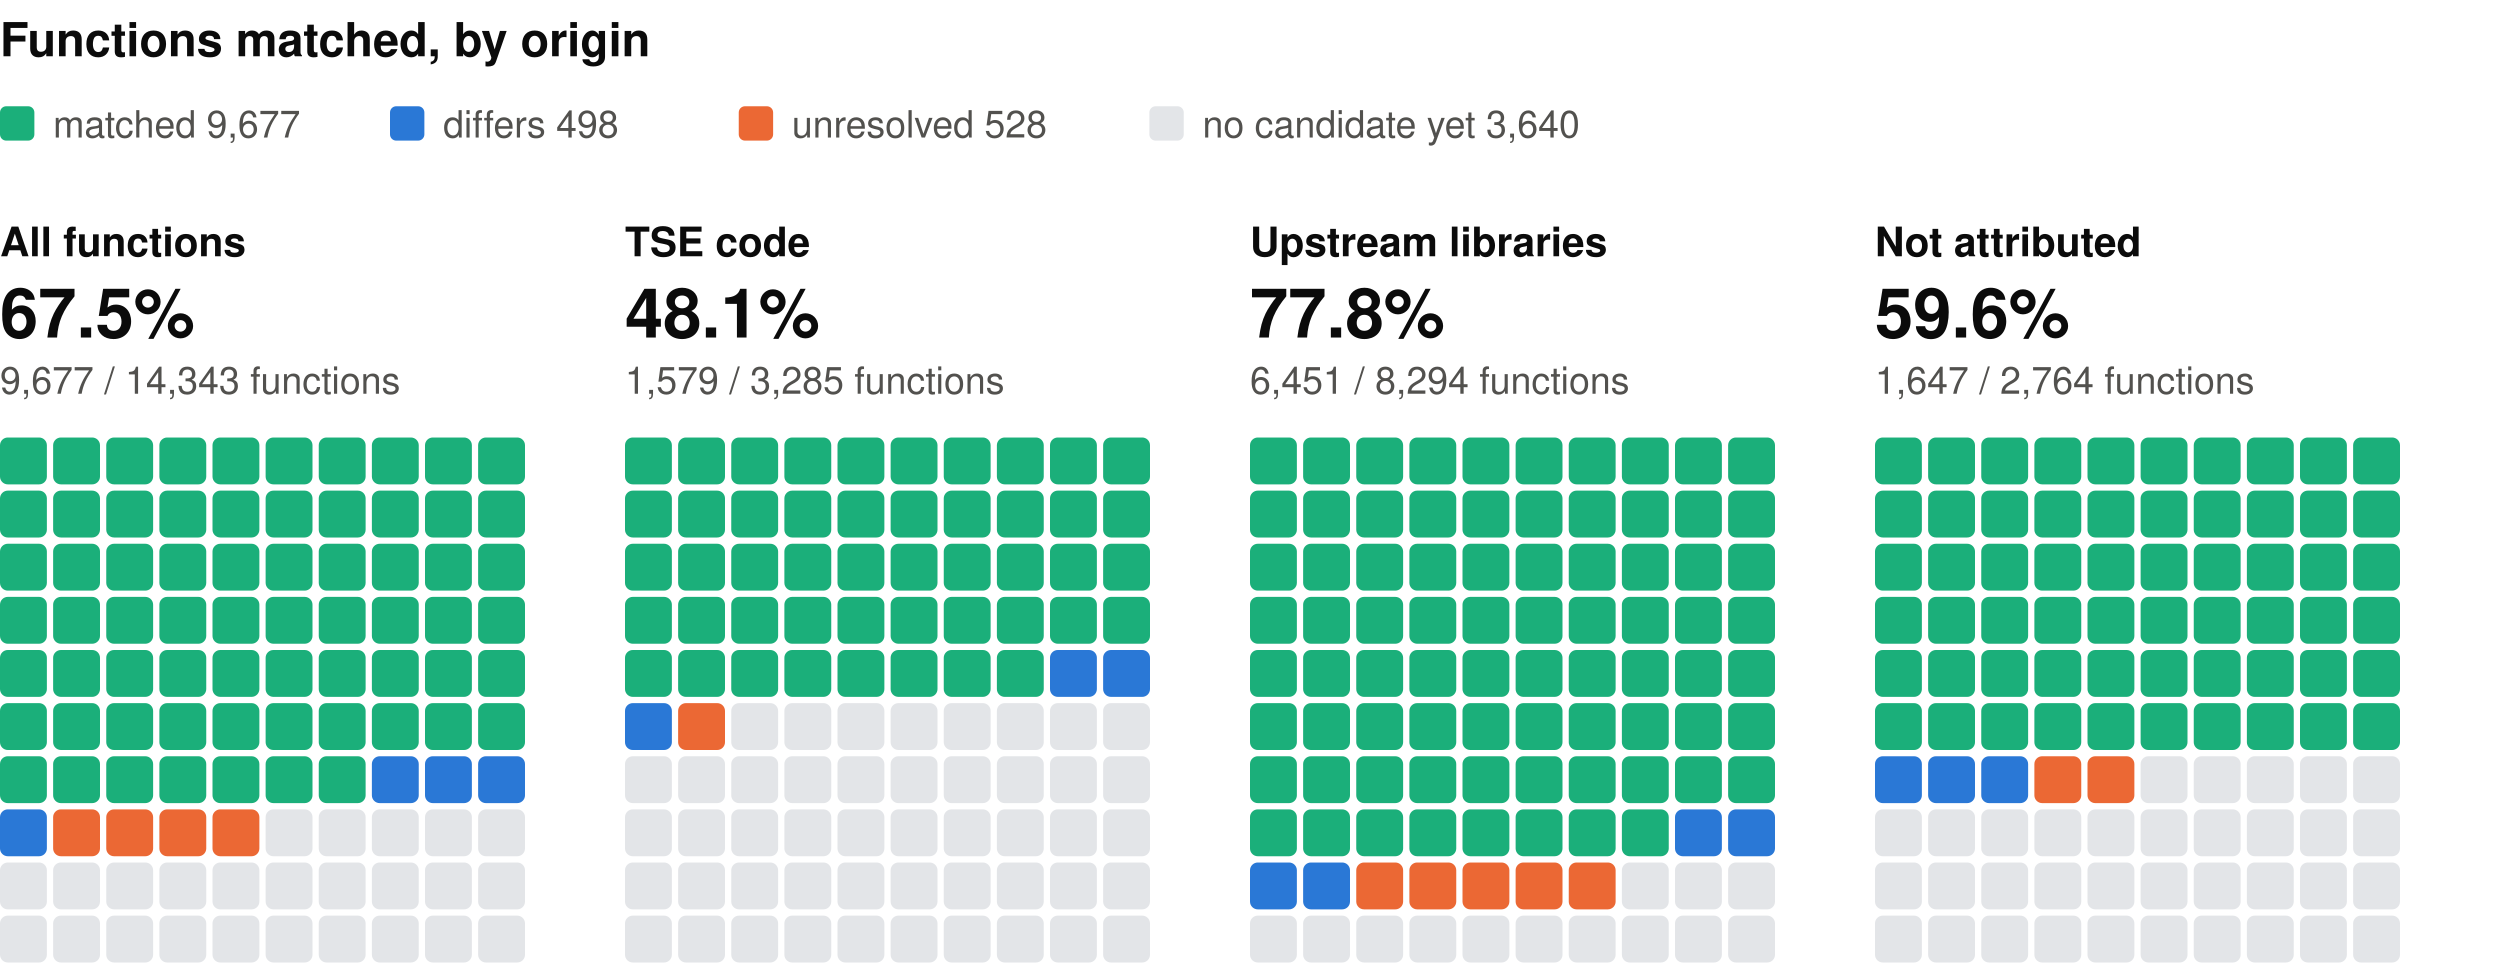
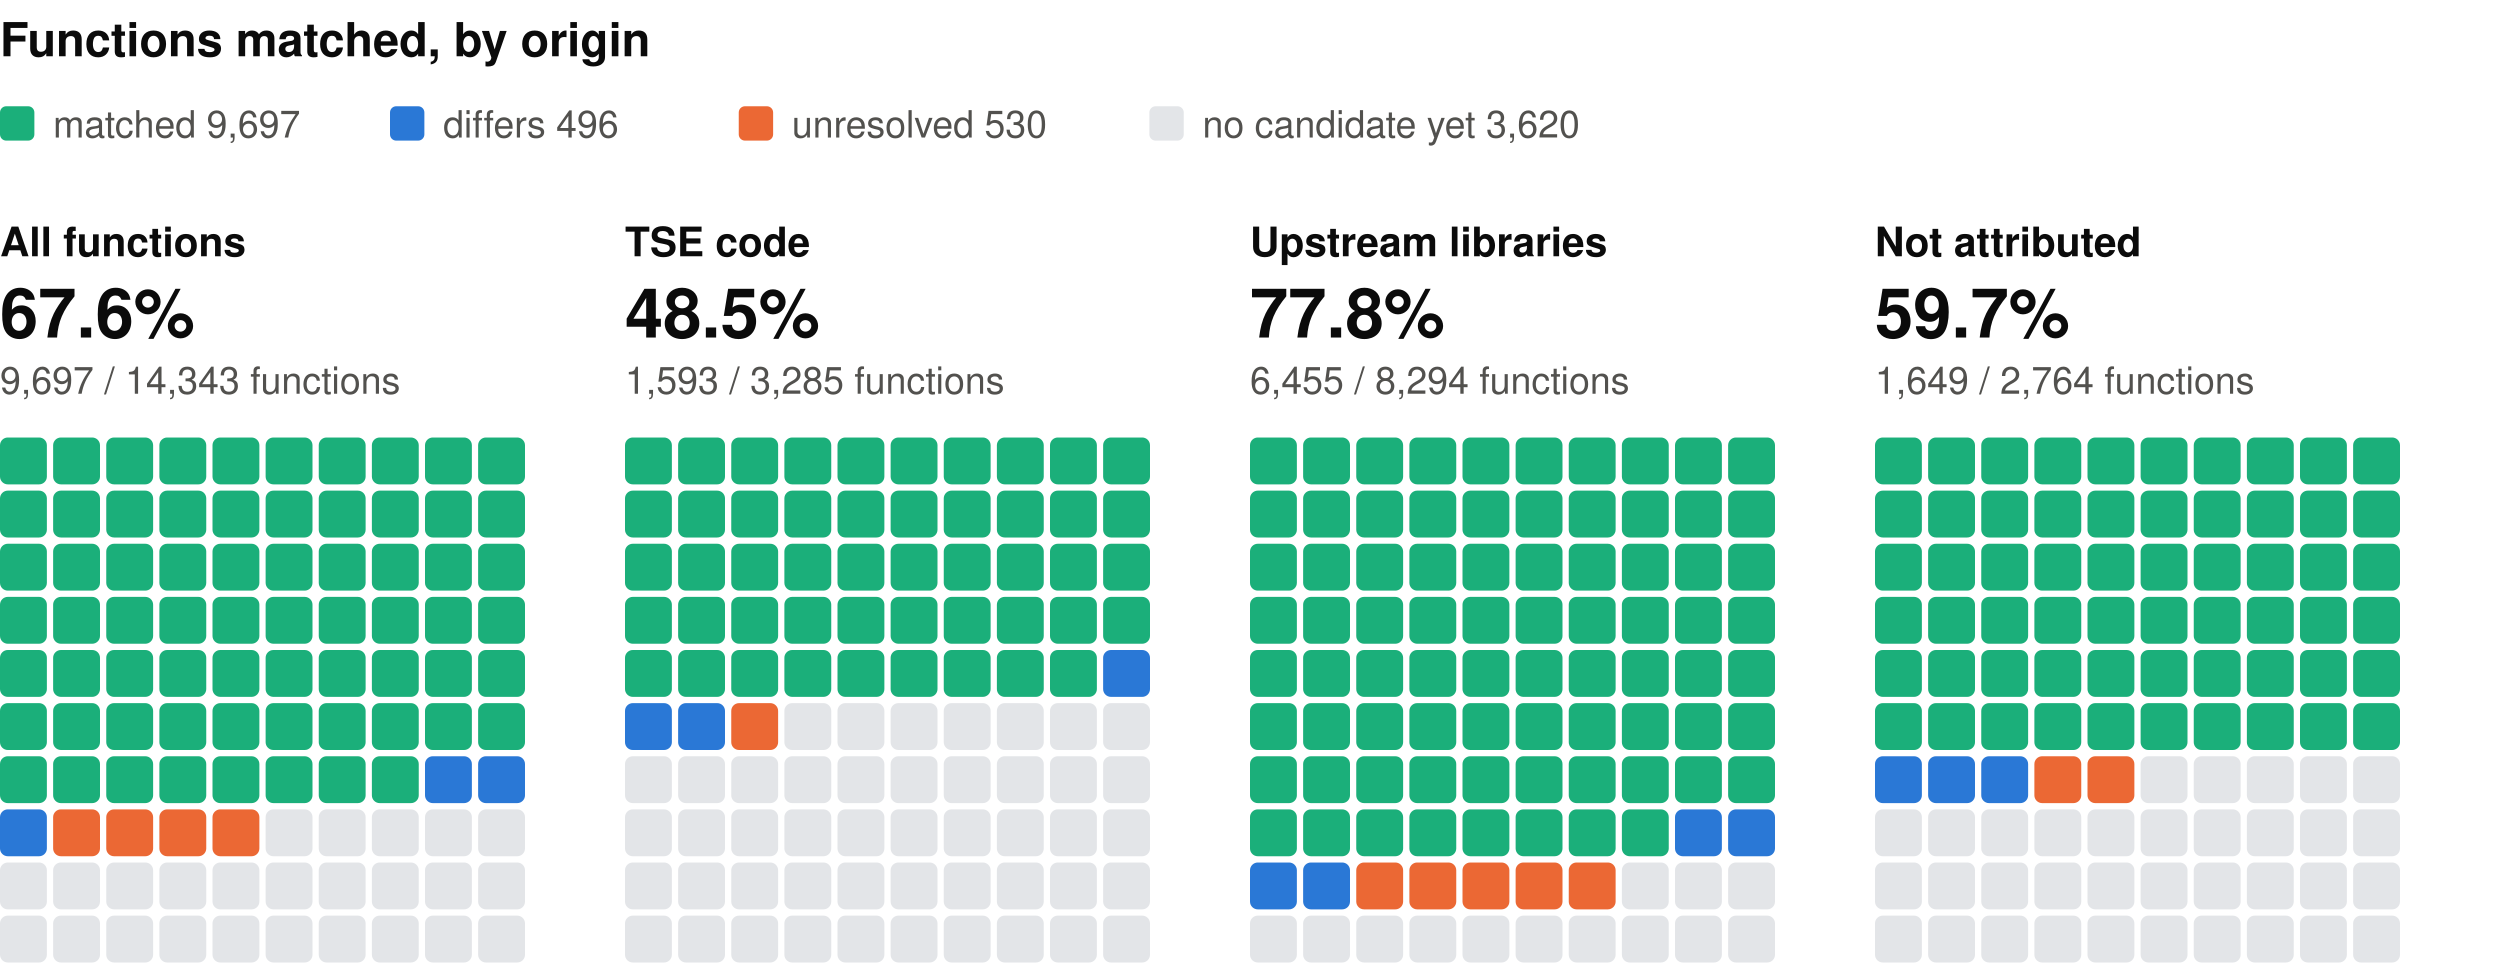
<svg xmlns="http://www.w3.org/2000/svg" width="800" height="310" viewBox="0 0 800 310" role="img" aria-label="Functions matched, by origin: one square per percent, coloured by verdict" font-family="system-ui, -apple-system, 'Segoe UI', Helvetica, Arial, sans-serif">
  <text x="0" y="18" font-size="15" fill="#0b0b0b" font-weight="600">Functions matched, by origin</text>
  <rect x="0" y="34" width="11" height="11" rx="2" fill="#1baf7a" />
-   <text x="17" y="44" font-size="12" fill="#52514e">matched 9,677</text>
+   <text x="17" y="44" font-size="12" fill="#52514e">matched 9,697</text>
  <rect x="124.8" y="34" width="11" height="11" rx="2" fill="#2a78d6" />
-   <text x="141.8" y="44" font-size="12" fill="#52514e">differs 498</text>
+   <text x="141.8" y="44" font-size="12" fill="#52514e">differs 496</text>
  <rect x="236.4" y="34" width="11" height="11" rx="2" fill="#eb6834" />
-   <text x="253.4" y="44" font-size="12" fill="#52514e">unresolved 528</text>
+   <text x="253.4" y="44" font-size="12" fill="#52514e">unresolved 530</text>
  <rect x="367.8" y="34" width="11" height="11" rx="2" fill="#e3e5e8" />
-   <text x="384.8" y="44" font-size="12" fill="#52514e">no candidate yet 3,640</text>
+   <text x="384.8" y="44" font-size="12" fill="#52514e">no candidate yet 3,620</text>
  <text x="0" y="82" font-size="13" fill="#0b0b0b" font-weight="600">All functions</text>
-   <text x="0" y="108" font-size="22" fill="#0b0b0b" font-weight="600">67.5%</text>
-   <text x="0" y="126" font-size="12" fill="#52514e">9,677 / 14,343 functions</text>
+   <text x="0" y="108" font-size="22" fill="#0b0b0b" font-weight="600">67.6%</text>
+   <text x="0" y="126" font-size="12" fill="#52514e">9,697 / 14,343 functions</text>
  <rect x="0" y="140" width="15" height="15" rx="2.5" fill="#1baf7a" />
  <rect x="17" y="140" width="15" height="15" rx="2.5" fill="#1baf7a" />
  <rect x="34" y="140" width="15" height="15" rx="2.5" fill="#1baf7a" />
  <rect x="51" y="140" width="15" height="15" rx="2.5" fill="#1baf7a" />
  <rect x="68" y="140" width="15" height="15" rx="2.5" fill="#1baf7a" />
  <rect x="85" y="140" width="15" height="15" rx="2.5" fill="#1baf7a" />
  <rect x="102" y="140" width="15" height="15" rx="2.5" fill="#1baf7a" />
  <rect x="119" y="140" width="15" height="15" rx="2.5" fill="#1baf7a" />
  <rect x="136" y="140" width="15" height="15" rx="2.5" fill="#1baf7a" />
  <rect x="153" y="140" width="15" height="15" rx="2.5" fill="#1baf7a" />
  <rect x="0" y="157" width="15" height="15" rx="2.5" fill="#1baf7a" />
  <rect x="17" y="157" width="15" height="15" rx="2.5" fill="#1baf7a" />
  <rect x="34" y="157" width="15" height="15" rx="2.5" fill="#1baf7a" />
  <rect x="51" y="157" width="15" height="15" rx="2.5" fill="#1baf7a" />
  <rect x="68" y="157" width="15" height="15" rx="2.5" fill="#1baf7a" />
  <rect x="85" y="157" width="15" height="15" rx="2.5" fill="#1baf7a" />
  <rect x="102" y="157" width="15" height="15" rx="2.5" fill="#1baf7a" />
  <rect x="119" y="157" width="15" height="15" rx="2.5" fill="#1baf7a" />
  <rect x="136" y="157" width="15" height="15" rx="2.5" fill="#1baf7a" />
  <rect x="153" y="157" width="15" height="15" rx="2.5" fill="#1baf7a" />
  <rect x="0" y="174" width="15" height="15" rx="2.5" fill="#1baf7a" />
  <rect x="17" y="174" width="15" height="15" rx="2.5" fill="#1baf7a" />
  <rect x="34" y="174" width="15" height="15" rx="2.5" fill="#1baf7a" />
  <rect x="51" y="174" width="15" height="15" rx="2.5" fill="#1baf7a" />
  <rect x="68" y="174" width="15" height="15" rx="2.5" fill="#1baf7a" />
  <rect x="85" y="174" width="15" height="15" rx="2.5" fill="#1baf7a" />
  <rect x="102" y="174" width="15" height="15" rx="2.5" fill="#1baf7a" />
  <rect x="119" y="174" width="15" height="15" rx="2.5" fill="#1baf7a" />
  <rect x="136" y="174" width="15" height="15" rx="2.5" fill="#1baf7a" />
  <rect x="153" y="174" width="15" height="15" rx="2.5" fill="#1baf7a" />
  <rect x="0" y="191" width="15" height="15" rx="2.5" fill="#1baf7a" />
  <rect x="17" y="191" width="15" height="15" rx="2.5" fill="#1baf7a" />
  <rect x="34" y="191" width="15" height="15" rx="2.5" fill="#1baf7a" />
  <rect x="51" y="191" width="15" height="15" rx="2.5" fill="#1baf7a" />
  <rect x="68" y="191" width="15" height="15" rx="2.5" fill="#1baf7a" />
  <rect x="85" y="191" width="15" height="15" rx="2.5" fill="#1baf7a" />
  <rect x="102" y="191" width="15" height="15" rx="2.5" fill="#1baf7a" />
  <rect x="119" y="191" width="15" height="15" rx="2.5" fill="#1baf7a" />
  <rect x="136" y="191" width="15" height="15" rx="2.5" fill="#1baf7a" />
  <rect x="153" y="191" width="15" height="15" rx="2.5" fill="#1baf7a" />
  <rect x="0" y="208" width="15" height="15" rx="2.5" fill="#1baf7a" />
  <rect x="17" y="208" width="15" height="15" rx="2.5" fill="#1baf7a" />
  <rect x="34" y="208" width="15" height="15" rx="2.5" fill="#1baf7a" />
  <rect x="51" y="208" width="15" height="15" rx="2.5" fill="#1baf7a" />
  <rect x="68" y="208" width="15" height="15" rx="2.5" fill="#1baf7a" />
  <rect x="85" y="208" width="15" height="15" rx="2.5" fill="#1baf7a" />
  <rect x="102" y="208" width="15" height="15" rx="2.5" fill="#1baf7a" />
  <rect x="119" y="208" width="15" height="15" rx="2.5" fill="#1baf7a" />
  <rect x="136" y="208" width="15" height="15" rx="2.5" fill="#1baf7a" />
  <rect x="153" y="208" width="15" height="15" rx="2.5" fill="#1baf7a" />
  <rect x="0" y="225" width="15" height="15" rx="2.5" fill="#1baf7a" />
  <rect x="17" y="225" width="15" height="15" rx="2.5" fill="#1baf7a" />
  <rect x="34" y="225" width="15" height="15" rx="2.5" fill="#1baf7a" />
  <rect x="51" y="225" width="15" height="15" rx="2.5" fill="#1baf7a" />
  <rect x="68" y="225" width="15" height="15" rx="2.5" fill="#1baf7a" />
  <rect x="85" y="225" width="15" height="15" rx="2.5" fill="#1baf7a" />
  <rect x="102" y="225" width="15" height="15" rx="2.5" fill="#1baf7a" />
  <rect x="119" y="225" width="15" height="15" rx="2.5" fill="#1baf7a" />
  <rect x="136" y="225" width="15" height="15" rx="2.5" fill="#1baf7a" />
  <rect x="153" y="225" width="15" height="15" rx="2.5" fill="#1baf7a" />
  <rect x="0" y="242" width="15" height="15" rx="2.5" fill="#1baf7a" />
  <rect x="17" y="242" width="15" height="15" rx="2.5" fill="#1baf7a" />
  <rect x="34" y="242" width="15" height="15" rx="2.5" fill="#1baf7a" />
  <rect x="51" y="242" width="15" height="15" rx="2.5" fill="#1baf7a" />
  <rect x="68" y="242" width="15" height="15" rx="2.5" fill="#1baf7a" />
  <rect x="85" y="242" width="15" height="15" rx="2.5" fill="#1baf7a" />
  <rect x="102" y="242" width="15" height="15" rx="2.5" fill="#1baf7a" />
-   <rect x="119" y="242" width="15" height="15" rx="2.5" fill="#2a78d6" />
+   <rect x="119" y="242" width="15" height="15" rx="2.5" fill="#1baf7a" />
  <rect x="136" y="242" width="15" height="15" rx="2.5" fill="#2a78d6" />
  <rect x="153" y="242" width="15" height="15" rx="2.5" fill="#2a78d6" />
  <rect x="0" y="259" width="15" height="15" rx="2.5" fill="#2a78d6" />
  <rect x="17" y="259" width="15" height="15" rx="2.5" fill="#eb6834" />
  <rect x="34" y="259" width="15" height="15" rx="2.5" fill="#eb6834" />
  <rect x="51" y="259" width="15" height="15" rx="2.5" fill="#eb6834" />
  <rect x="68" y="259" width="15" height="15" rx="2.5" fill="#eb6834" />
  <rect x="85" y="259" width="15" height="15" rx="2.5" fill="#e3e5e8" />
  <rect x="102" y="259" width="15" height="15" rx="2.5" fill="#e3e5e8" />
  <rect x="119" y="259" width="15" height="15" rx="2.5" fill="#e3e5e8" />
  <rect x="136" y="259" width="15" height="15" rx="2.5" fill="#e3e5e8" />
  <rect x="153" y="259" width="15" height="15" rx="2.5" fill="#e3e5e8" />
  <rect x="0" y="276" width="15" height="15" rx="2.5" fill="#e3e5e8" />
  <rect x="17" y="276" width="15" height="15" rx="2.5" fill="#e3e5e8" />
  <rect x="34" y="276" width="15" height="15" rx="2.5" fill="#e3e5e8" />
  <rect x="51" y="276" width="15" height="15" rx="2.5" fill="#e3e5e8" />
  <rect x="68" y="276" width="15" height="15" rx="2.5" fill="#e3e5e8" />
  <rect x="85" y="276" width="15" height="15" rx="2.5" fill="#e3e5e8" />
  <rect x="102" y="276" width="15" height="15" rx="2.5" fill="#e3e5e8" />
  <rect x="119" y="276" width="15" height="15" rx="2.5" fill="#e3e5e8" />
  <rect x="136" y="276" width="15" height="15" rx="2.5" fill="#e3e5e8" />
  <rect x="153" y="276" width="15" height="15" rx="2.5" fill="#e3e5e8" />
  <rect x="0" y="293" width="15" height="15" rx="2.5" fill="#e3e5e8" />
  <rect x="17" y="293" width="15" height="15" rx="2.5" fill="#e3e5e8" />
  <rect x="34" y="293" width="15" height="15" rx="2.5" fill="#e3e5e8" />
  <rect x="51" y="293" width="15" height="15" rx="2.5" fill="#e3e5e8" />
  <rect x="68" y="293" width="15" height="15" rx="2.5" fill="#e3e5e8" />
  <rect x="85" y="293" width="15" height="15" rx="2.5" fill="#e3e5e8" />
  <rect x="102" y="293" width="15" height="15" rx="2.5" fill="#e3e5e8" />
  <rect x="119" y="293" width="15" height="15" rx="2.5" fill="#e3e5e8" />
  <rect x="136" y="293" width="15" height="15" rx="2.5" fill="#e3e5e8" />
  <rect x="153" y="293" width="15" height="15" rx="2.5" fill="#e3e5e8" />
  <text x="200" y="82" font-size="13" fill="#0b0b0b" font-weight="600">TSE code</text>
-   <text x="200" y="108" font-size="22" fill="#0b0b0b" font-weight="600">48.1%</text>
-   <text x="200" y="126" font-size="12" fill="#52514e">1,579 / 3,285 functions</text>
+   <text x="200" y="108" font-size="22" fill="#0b0b0b" font-weight="600">48.5%</text>
+   <text x="200" y="126" font-size="12" fill="#52514e">1,593 / 3,285 functions</text>
  <rect x="200" y="140" width="15" height="15" rx="2.5" fill="#1baf7a" />
  <rect x="217" y="140" width="15" height="15" rx="2.5" fill="#1baf7a" />
  <rect x="234" y="140" width="15" height="15" rx="2.5" fill="#1baf7a" />
  <rect x="251" y="140" width="15" height="15" rx="2.5" fill="#1baf7a" />
  <rect x="268" y="140" width="15" height="15" rx="2.5" fill="#1baf7a" />
  <rect x="285" y="140" width="15" height="15" rx="2.5" fill="#1baf7a" />
  <rect x="302" y="140" width="15" height="15" rx="2.5" fill="#1baf7a" />
  <rect x="319" y="140" width="15" height="15" rx="2.5" fill="#1baf7a" />
  <rect x="336" y="140" width="15" height="15" rx="2.5" fill="#1baf7a" />
  <rect x="353" y="140" width="15" height="15" rx="2.5" fill="#1baf7a" />
  <rect x="200" y="157" width="15" height="15" rx="2.5" fill="#1baf7a" />
  <rect x="217" y="157" width="15" height="15" rx="2.5" fill="#1baf7a" />
  <rect x="234" y="157" width="15" height="15" rx="2.5" fill="#1baf7a" />
  <rect x="251" y="157" width="15" height="15" rx="2.5" fill="#1baf7a" />
  <rect x="268" y="157" width="15" height="15" rx="2.5" fill="#1baf7a" />
  <rect x="285" y="157" width="15" height="15" rx="2.5" fill="#1baf7a" />
  <rect x="302" y="157" width="15" height="15" rx="2.5" fill="#1baf7a" />
  <rect x="319" y="157" width="15" height="15" rx="2.5" fill="#1baf7a" />
  <rect x="336" y="157" width="15" height="15" rx="2.5" fill="#1baf7a" />
  <rect x="353" y="157" width="15" height="15" rx="2.5" fill="#1baf7a" />
  <rect x="200" y="174" width="15" height="15" rx="2.5" fill="#1baf7a" />
  <rect x="217" y="174" width="15" height="15" rx="2.5" fill="#1baf7a" />
  <rect x="234" y="174" width="15" height="15" rx="2.5" fill="#1baf7a" />
  <rect x="251" y="174" width="15" height="15" rx="2.5" fill="#1baf7a" />
  <rect x="268" y="174" width="15" height="15" rx="2.5" fill="#1baf7a" />
  <rect x="285" y="174" width="15" height="15" rx="2.5" fill="#1baf7a" />
  <rect x="302" y="174" width="15" height="15" rx="2.5" fill="#1baf7a" />
  <rect x="319" y="174" width="15" height="15" rx="2.5" fill="#1baf7a" />
  <rect x="336" y="174" width="15" height="15" rx="2.5" fill="#1baf7a" />
  <rect x="353" y="174" width="15" height="15" rx="2.5" fill="#1baf7a" />
  <rect x="200" y="191" width="15" height="15" rx="2.5" fill="#1baf7a" />
  <rect x="217" y="191" width="15" height="15" rx="2.5" fill="#1baf7a" />
  <rect x="234" y="191" width="15" height="15" rx="2.5" fill="#1baf7a" />
  <rect x="251" y="191" width="15" height="15" rx="2.5" fill="#1baf7a" />
  <rect x="268" y="191" width="15" height="15" rx="2.5" fill="#1baf7a" />
  <rect x="285" y="191" width="15" height="15" rx="2.5" fill="#1baf7a" />
  <rect x="302" y="191" width="15" height="15" rx="2.5" fill="#1baf7a" />
  <rect x="319" y="191" width="15" height="15" rx="2.5" fill="#1baf7a" />
  <rect x="336" y="191" width="15" height="15" rx="2.5" fill="#1baf7a" />
  <rect x="353" y="191" width="15" height="15" rx="2.5" fill="#1baf7a" />
  <rect x="200" y="208" width="15" height="15" rx="2.5" fill="#1baf7a" />
  <rect x="217" y="208" width="15" height="15" rx="2.5" fill="#1baf7a" />
  <rect x="234" y="208" width="15" height="15" rx="2.5" fill="#1baf7a" />
  <rect x="251" y="208" width="15" height="15" rx="2.5" fill="#1baf7a" />
  <rect x="268" y="208" width="15" height="15" rx="2.5" fill="#1baf7a" />
  <rect x="285" y="208" width="15" height="15" rx="2.5" fill="#1baf7a" />
  <rect x="302" y="208" width="15" height="15" rx="2.5" fill="#1baf7a" />
  <rect x="319" y="208" width="15" height="15" rx="2.5" fill="#1baf7a" />
-   <rect x="336" y="208" width="15" height="15" rx="2.5" fill="#2a78d6" />
+   <rect x="336" y="208" width="15" height="15" rx="2.5" fill="#1baf7a" />
  <rect x="353" y="208" width="15" height="15" rx="2.5" fill="#2a78d6" />
  <rect x="200" y="225" width="15" height="15" rx="2.5" fill="#2a78d6" />
-   <rect x="217" y="225" width="15" height="15" rx="2.5" fill="#eb6834" />
-   <rect x="234" y="225" width="15" height="15" rx="2.5" fill="#e3e5e8" />
+   <rect x="217" y="225" width="15" height="15" rx="2.5" fill="#2a78d6" />
+   <rect x="234" y="225" width="15" height="15" rx="2.5" fill="#eb6834" />
  <rect x="251" y="225" width="15" height="15" rx="2.5" fill="#e3e5e8" />
  <rect x="268" y="225" width="15" height="15" rx="2.5" fill="#e3e5e8" />
  <rect x="285" y="225" width="15" height="15" rx="2.5" fill="#e3e5e8" />
  <rect x="302" y="225" width="15" height="15" rx="2.5" fill="#e3e5e8" />
  <rect x="319" y="225" width="15" height="15" rx="2.5" fill="#e3e5e8" />
  <rect x="336" y="225" width="15" height="15" rx="2.5" fill="#e3e5e8" />
  <rect x="353" y="225" width="15" height="15" rx="2.5" fill="#e3e5e8" />
  <rect x="200" y="242" width="15" height="15" rx="2.5" fill="#e3e5e8" />
  <rect x="217" y="242" width="15" height="15" rx="2.5" fill="#e3e5e8" />
  <rect x="234" y="242" width="15" height="15" rx="2.5" fill="#e3e5e8" />
  <rect x="251" y="242" width="15" height="15" rx="2.5" fill="#e3e5e8" />
  <rect x="268" y="242" width="15" height="15" rx="2.5" fill="#e3e5e8" />
  <rect x="285" y="242" width="15" height="15" rx="2.5" fill="#e3e5e8" />
  <rect x="302" y="242" width="15" height="15" rx="2.5" fill="#e3e5e8" />
  <rect x="319" y="242" width="15" height="15" rx="2.5" fill="#e3e5e8" />
  <rect x="336" y="242" width="15" height="15" rx="2.5" fill="#e3e5e8" />
  <rect x="353" y="242" width="15" height="15" rx="2.5" fill="#e3e5e8" />
  <rect x="200" y="259" width="15" height="15" rx="2.5" fill="#e3e5e8" />
  <rect x="217" y="259" width="15" height="15" rx="2.5" fill="#e3e5e8" />
  <rect x="234" y="259" width="15" height="15" rx="2.5" fill="#e3e5e8" />
  <rect x="251" y="259" width="15" height="15" rx="2.5" fill="#e3e5e8" />
  <rect x="268" y="259" width="15" height="15" rx="2.5" fill="#e3e5e8" />
  <rect x="285" y="259" width="15" height="15" rx="2.5" fill="#e3e5e8" />
  <rect x="302" y="259" width="15" height="15" rx="2.5" fill="#e3e5e8" />
  <rect x="319" y="259" width="15" height="15" rx="2.5" fill="#e3e5e8" />
  <rect x="336" y="259" width="15" height="15" rx="2.5" fill="#e3e5e8" />
  <rect x="353" y="259" width="15" height="15" rx="2.5" fill="#e3e5e8" />
  <rect x="200" y="276" width="15" height="15" rx="2.5" fill="#e3e5e8" />
  <rect x="217" y="276" width="15" height="15" rx="2.5" fill="#e3e5e8" />
  <rect x="234" y="276" width="15" height="15" rx="2.5" fill="#e3e5e8" />
  <rect x="251" y="276" width="15" height="15" rx="2.5" fill="#e3e5e8" />
  <rect x="268" y="276" width="15" height="15" rx="2.5" fill="#e3e5e8" />
  <rect x="285" y="276" width="15" height="15" rx="2.5" fill="#e3e5e8" />
  <rect x="302" y="276" width="15" height="15" rx="2.5" fill="#e3e5e8" />
  <rect x="319" y="276" width="15" height="15" rx="2.5" fill="#e3e5e8" />
  <rect x="336" y="276" width="15" height="15" rx="2.5" fill="#e3e5e8" />
  <rect x="353" y="276" width="15" height="15" rx="2.5" fill="#e3e5e8" />
  <rect x="200" y="293" width="15" height="15" rx="2.5" fill="#e3e5e8" />
  <rect x="217" y="293" width="15" height="15" rx="2.5" fill="#e3e5e8" />
  <rect x="234" y="293" width="15" height="15" rx="2.5" fill="#e3e5e8" />
  <rect x="251" y="293" width="15" height="15" rx="2.5" fill="#e3e5e8" />
  <rect x="268" y="293" width="15" height="15" rx="2.5" fill="#e3e5e8" />
  <rect x="285" y="293" width="15" height="15" rx="2.5" fill="#e3e5e8" />
  <rect x="302" y="293" width="15" height="15" rx="2.5" fill="#e3e5e8" />
  <rect x="319" y="293" width="15" height="15" rx="2.5" fill="#e3e5e8" />
  <rect x="336" y="293" width="15" height="15" rx="2.5" fill="#e3e5e8" />
  <rect x="353" y="293" width="15" height="15" rx="2.5" fill="#e3e5e8" />
  <text x="400" y="82" font-size="13" fill="#0b0b0b" font-weight="600">Upstream libraries</text>
  <text x="400" y="108" font-size="22" fill="#0b0b0b" font-weight="600">77.8%</text>
-   <text x="400" y="126" font-size="12" fill="#52514e">6,451 / 8,294 functions</text>
+   <text x="400" y="126" font-size="12" fill="#52514e">6,455 / 8,294 functions</text>
  <rect x="400" y="140" width="15" height="15" rx="2.5" fill="#1baf7a" />
  <rect x="417" y="140" width="15" height="15" rx="2.5" fill="#1baf7a" />
  <rect x="434" y="140" width="15" height="15" rx="2.5" fill="#1baf7a" />
  <rect x="451" y="140" width="15" height="15" rx="2.5" fill="#1baf7a" />
  <rect x="468" y="140" width="15" height="15" rx="2.5" fill="#1baf7a" />
  <rect x="485" y="140" width="15" height="15" rx="2.5" fill="#1baf7a" />
  <rect x="502" y="140" width="15" height="15" rx="2.5" fill="#1baf7a" />
  <rect x="519" y="140" width="15" height="15" rx="2.5" fill="#1baf7a" />
  <rect x="536" y="140" width="15" height="15" rx="2.5" fill="#1baf7a" />
  <rect x="553" y="140" width="15" height="15" rx="2.5" fill="#1baf7a" />
  <rect x="400" y="157" width="15" height="15" rx="2.5" fill="#1baf7a" />
  <rect x="417" y="157" width="15" height="15" rx="2.5" fill="#1baf7a" />
  <rect x="434" y="157" width="15" height="15" rx="2.5" fill="#1baf7a" />
  <rect x="451" y="157" width="15" height="15" rx="2.5" fill="#1baf7a" />
  <rect x="468" y="157" width="15" height="15" rx="2.5" fill="#1baf7a" />
  <rect x="485" y="157" width="15" height="15" rx="2.5" fill="#1baf7a" />
  <rect x="502" y="157" width="15" height="15" rx="2.5" fill="#1baf7a" />
  <rect x="519" y="157" width="15" height="15" rx="2.5" fill="#1baf7a" />
  <rect x="536" y="157" width="15" height="15" rx="2.5" fill="#1baf7a" />
  <rect x="553" y="157" width="15" height="15" rx="2.5" fill="#1baf7a" />
  <rect x="400" y="174" width="15" height="15" rx="2.5" fill="#1baf7a" />
  <rect x="417" y="174" width="15" height="15" rx="2.5" fill="#1baf7a" />
  <rect x="434" y="174" width="15" height="15" rx="2.5" fill="#1baf7a" />
  <rect x="451" y="174" width="15" height="15" rx="2.5" fill="#1baf7a" />
  <rect x="468" y="174" width="15" height="15" rx="2.5" fill="#1baf7a" />
  <rect x="485" y="174" width="15" height="15" rx="2.5" fill="#1baf7a" />
  <rect x="502" y="174" width="15" height="15" rx="2.5" fill="#1baf7a" />
  <rect x="519" y="174" width="15" height="15" rx="2.5" fill="#1baf7a" />
  <rect x="536" y="174" width="15" height="15" rx="2.5" fill="#1baf7a" />
  <rect x="553" y="174" width="15" height="15" rx="2.5" fill="#1baf7a" />
  <rect x="400" y="191" width="15" height="15" rx="2.5" fill="#1baf7a" />
  <rect x="417" y="191" width="15" height="15" rx="2.5" fill="#1baf7a" />
  <rect x="434" y="191" width="15" height="15" rx="2.5" fill="#1baf7a" />
  <rect x="451" y="191" width="15" height="15" rx="2.5" fill="#1baf7a" />
  <rect x="468" y="191" width="15" height="15" rx="2.5" fill="#1baf7a" />
  <rect x="485" y="191" width="15" height="15" rx="2.5" fill="#1baf7a" />
  <rect x="502" y="191" width="15" height="15" rx="2.5" fill="#1baf7a" />
  <rect x="519" y="191" width="15" height="15" rx="2.5" fill="#1baf7a" />
  <rect x="536" y="191" width="15" height="15" rx="2.5" fill="#1baf7a" />
  <rect x="553" y="191" width="15" height="15" rx="2.5" fill="#1baf7a" />
  <rect x="400" y="208" width="15" height="15" rx="2.5" fill="#1baf7a" />
  <rect x="417" y="208" width="15" height="15" rx="2.5" fill="#1baf7a" />
  <rect x="434" y="208" width="15" height="15" rx="2.5" fill="#1baf7a" />
  <rect x="451" y="208" width="15" height="15" rx="2.5" fill="#1baf7a" />
  <rect x="468" y="208" width="15" height="15" rx="2.5" fill="#1baf7a" />
  <rect x="485" y="208" width="15" height="15" rx="2.5" fill="#1baf7a" />
  <rect x="502" y="208" width="15" height="15" rx="2.5" fill="#1baf7a" />
  <rect x="519" y="208" width="15" height="15" rx="2.5" fill="#1baf7a" />
  <rect x="536" y="208" width="15" height="15" rx="2.5" fill="#1baf7a" />
  <rect x="553" y="208" width="15" height="15" rx="2.5" fill="#1baf7a" />
  <rect x="400" y="225" width="15" height="15" rx="2.5" fill="#1baf7a" />
  <rect x="417" y="225" width="15" height="15" rx="2.5" fill="#1baf7a" />
  <rect x="434" y="225" width="15" height="15" rx="2.5" fill="#1baf7a" />
  <rect x="451" y="225" width="15" height="15" rx="2.5" fill="#1baf7a" />
  <rect x="468" y="225" width="15" height="15" rx="2.5" fill="#1baf7a" />
  <rect x="485" y="225" width="15" height="15" rx="2.5" fill="#1baf7a" />
  <rect x="502" y="225" width="15" height="15" rx="2.5" fill="#1baf7a" />
  <rect x="519" y="225" width="15" height="15" rx="2.5" fill="#1baf7a" />
  <rect x="536" y="225" width="15" height="15" rx="2.5" fill="#1baf7a" />
  <rect x="553" y="225" width="15" height="15" rx="2.5" fill="#1baf7a" />
  <rect x="400" y="242" width="15" height="15" rx="2.5" fill="#1baf7a" />
  <rect x="417" y="242" width="15" height="15" rx="2.5" fill="#1baf7a" />
  <rect x="434" y="242" width="15" height="15" rx="2.5" fill="#1baf7a" />
  <rect x="451" y="242" width="15" height="15" rx="2.5" fill="#1baf7a" />
  <rect x="468" y="242" width="15" height="15" rx="2.5" fill="#1baf7a" />
  <rect x="485" y="242" width="15" height="15" rx="2.5" fill="#1baf7a" />
  <rect x="502" y="242" width="15" height="15" rx="2.5" fill="#1baf7a" />
  <rect x="519" y="242" width="15" height="15" rx="2.5" fill="#1baf7a" />
  <rect x="536" y="242" width="15" height="15" rx="2.5" fill="#1baf7a" />
  <rect x="553" y="242" width="15" height="15" rx="2.5" fill="#1baf7a" />
  <rect x="400" y="259" width="15" height="15" rx="2.5" fill="#1baf7a" />
  <rect x="417" y="259" width="15" height="15" rx="2.5" fill="#1baf7a" />
  <rect x="434" y="259" width="15" height="15" rx="2.5" fill="#1baf7a" />
  <rect x="451" y="259" width="15" height="15" rx="2.5" fill="#1baf7a" />
  <rect x="468" y="259" width="15" height="15" rx="2.5" fill="#1baf7a" />
  <rect x="485" y="259" width="15" height="15" rx="2.5" fill="#1baf7a" />
  <rect x="502" y="259" width="15" height="15" rx="2.5" fill="#1baf7a" />
  <rect x="519" y="259" width="15" height="15" rx="2.5" fill="#1baf7a" />
  <rect x="536" y="259" width="15" height="15" rx="2.5" fill="#2a78d6" />
  <rect x="553" y="259" width="15" height="15" rx="2.5" fill="#2a78d6" />
  <rect x="400" y="276" width="15" height="15" rx="2.5" fill="#2a78d6" />
  <rect x="417" y="276" width="15" height="15" rx="2.5" fill="#2a78d6" />
  <rect x="434" y="276" width="15" height="15" rx="2.5" fill="#eb6834" />
  <rect x="451" y="276" width="15" height="15" rx="2.5" fill="#eb6834" />
  <rect x="468" y="276" width="15" height="15" rx="2.5" fill="#eb6834" />
  <rect x="485" y="276" width="15" height="15" rx="2.5" fill="#eb6834" />
  <rect x="502" y="276" width="15" height="15" rx="2.5" fill="#eb6834" />
  <rect x="519" y="276" width="15" height="15" rx="2.5" fill="#e3e5e8" />
  <rect x="536" y="276" width="15" height="15" rx="2.5" fill="#e3e5e8" />
  <rect x="553" y="276" width="15" height="15" rx="2.5" fill="#e3e5e8" />
  <rect x="400" y="293" width="15" height="15" rx="2.5" fill="#e3e5e8" />
  <rect x="417" y="293" width="15" height="15" rx="2.5" fill="#e3e5e8" />
  <rect x="434" y="293" width="15" height="15" rx="2.5" fill="#e3e5e8" />
  <rect x="451" y="293" width="15" height="15" rx="2.5" fill="#e3e5e8" />
  <rect x="468" y="293" width="15" height="15" rx="2.5" fill="#e3e5e8" />
  <rect x="485" y="293" width="15" height="15" rx="2.5" fill="#e3e5e8" />
  <rect x="502" y="293" width="15" height="15" rx="2.5" fill="#e3e5e8" />
  <rect x="519" y="293" width="15" height="15" rx="2.5" fill="#e3e5e8" />
  <rect x="536" y="293" width="15" height="15" rx="2.5" fill="#e3e5e8" />
  <rect x="553" y="293" width="15" height="15" rx="2.5" fill="#e3e5e8" />
  <text x="600" y="82" font-size="13" fill="#0b0b0b" font-weight="600">Not attributed</text>
-   <text x="600" y="108" font-size="22" fill="#0b0b0b" font-weight="600">59.6%</text>
-   <text x="600" y="126" font-size="12" fill="#52514e">1,647 / 2,764 functions</text>
+   <text x="600" y="108" font-size="22" fill="#0b0b0b" font-weight="600">59.7%</text>
+   <text x="600" y="126" font-size="12" fill="#52514e">1,649 / 2,764 functions</text>
  <rect x="600" y="140" width="15" height="15" rx="2.5" fill="#1baf7a" />
  <rect x="617" y="140" width="15" height="15" rx="2.5" fill="#1baf7a" />
  <rect x="634" y="140" width="15" height="15" rx="2.5" fill="#1baf7a" />
  <rect x="651" y="140" width="15" height="15" rx="2.5" fill="#1baf7a" />
  <rect x="668" y="140" width="15" height="15" rx="2.5" fill="#1baf7a" />
  <rect x="685" y="140" width="15" height="15" rx="2.5" fill="#1baf7a" />
  <rect x="702" y="140" width="15" height="15" rx="2.5" fill="#1baf7a" />
  <rect x="719" y="140" width="15" height="15" rx="2.5" fill="#1baf7a" />
  <rect x="736" y="140" width="15" height="15" rx="2.5" fill="#1baf7a" />
  <rect x="753" y="140" width="15" height="15" rx="2.5" fill="#1baf7a" />
  <rect x="600" y="157" width="15" height="15" rx="2.5" fill="#1baf7a" />
  <rect x="617" y="157" width="15" height="15" rx="2.5" fill="#1baf7a" />
  <rect x="634" y="157" width="15" height="15" rx="2.5" fill="#1baf7a" />
  <rect x="651" y="157" width="15" height="15" rx="2.5" fill="#1baf7a" />
  <rect x="668" y="157" width="15" height="15" rx="2.5" fill="#1baf7a" />
  <rect x="685" y="157" width="15" height="15" rx="2.5" fill="#1baf7a" />
  <rect x="702" y="157" width="15" height="15" rx="2.5" fill="#1baf7a" />
  <rect x="719" y="157" width="15" height="15" rx="2.5" fill="#1baf7a" />
  <rect x="736" y="157" width="15" height="15" rx="2.5" fill="#1baf7a" />
  <rect x="753" y="157" width="15" height="15" rx="2.5" fill="#1baf7a" />
  <rect x="600" y="174" width="15" height="15" rx="2.5" fill="#1baf7a" />
  <rect x="617" y="174" width="15" height="15" rx="2.5" fill="#1baf7a" />
  <rect x="634" y="174" width="15" height="15" rx="2.5" fill="#1baf7a" />
  <rect x="651" y="174" width="15" height="15" rx="2.5" fill="#1baf7a" />
  <rect x="668" y="174" width="15" height="15" rx="2.5" fill="#1baf7a" />
  <rect x="685" y="174" width="15" height="15" rx="2.5" fill="#1baf7a" />
  <rect x="702" y="174" width="15" height="15" rx="2.5" fill="#1baf7a" />
  <rect x="719" y="174" width="15" height="15" rx="2.5" fill="#1baf7a" />
  <rect x="736" y="174" width="15" height="15" rx="2.5" fill="#1baf7a" />
  <rect x="753" y="174" width="15" height="15" rx="2.5" fill="#1baf7a" />
  <rect x="600" y="191" width="15" height="15" rx="2.5" fill="#1baf7a" />
  <rect x="617" y="191" width="15" height="15" rx="2.5" fill="#1baf7a" />
  <rect x="634" y="191" width="15" height="15" rx="2.5" fill="#1baf7a" />
  <rect x="651" y="191" width="15" height="15" rx="2.5" fill="#1baf7a" />
  <rect x="668" y="191" width="15" height="15" rx="2.5" fill="#1baf7a" />
  <rect x="685" y="191" width="15" height="15" rx="2.5" fill="#1baf7a" />
  <rect x="702" y="191" width="15" height="15" rx="2.5" fill="#1baf7a" />
  <rect x="719" y="191" width="15" height="15" rx="2.5" fill="#1baf7a" />
  <rect x="736" y="191" width="15" height="15" rx="2.5" fill="#1baf7a" />
  <rect x="753" y="191" width="15" height="15" rx="2.5" fill="#1baf7a" />
  <rect x="600" y="208" width="15" height="15" rx="2.5" fill="#1baf7a" />
  <rect x="617" y="208" width="15" height="15" rx="2.5" fill="#1baf7a" />
  <rect x="634" y="208" width="15" height="15" rx="2.5" fill="#1baf7a" />
  <rect x="651" y="208" width="15" height="15" rx="2.5" fill="#1baf7a" />
  <rect x="668" y="208" width="15" height="15" rx="2.5" fill="#1baf7a" />
  <rect x="685" y="208" width="15" height="15" rx="2.5" fill="#1baf7a" />
  <rect x="702" y="208" width="15" height="15" rx="2.5" fill="#1baf7a" />
  <rect x="719" y="208" width="15" height="15" rx="2.5" fill="#1baf7a" />
  <rect x="736" y="208" width="15" height="15" rx="2.5" fill="#1baf7a" />
  <rect x="753" y="208" width="15" height="15" rx="2.5" fill="#1baf7a" />
  <rect x="600" y="225" width="15" height="15" rx="2.5" fill="#1baf7a" />
  <rect x="617" y="225" width="15" height="15" rx="2.5" fill="#1baf7a" />
  <rect x="634" y="225" width="15" height="15" rx="2.5" fill="#1baf7a" />
  <rect x="651" y="225" width="15" height="15" rx="2.5" fill="#1baf7a" />
  <rect x="668" y="225" width="15" height="15" rx="2.5" fill="#1baf7a" />
  <rect x="685" y="225" width="15" height="15" rx="2.5" fill="#1baf7a" />
  <rect x="702" y="225" width="15" height="15" rx="2.5" fill="#1baf7a" />
  <rect x="719" y="225" width="15" height="15" rx="2.5" fill="#1baf7a" />
  <rect x="736" y="225" width="15" height="15" rx="2.5" fill="#1baf7a" />
  <rect x="753" y="225" width="15" height="15" rx="2.5" fill="#1baf7a" />
  <rect x="600" y="242" width="15" height="15" rx="2.5" fill="#2a78d6" />
  <rect x="617" y="242" width="15" height="15" rx="2.5" fill="#2a78d6" />
  <rect x="634" y="242" width="15" height="15" rx="2.5" fill="#2a78d6" />
  <rect x="651" y="242" width="15" height="15" rx="2.5" fill="#eb6834" />
  <rect x="668" y="242" width="15" height="15" rx="2.5" fill="#eb6834" />
  <rect x="685" y="242" width="15" height="15" rx="2.5" fill="#e3e5e8" />
  <rect x="702" y="242" width="15" height="15" rx="2.5" fill="#e3e5e8" />
  <rect x="719" y="242" width="15" height="15" rx="2.5" fill="#e3e5e8" />
  <rect x="736" y="242" width="15" height="15" rx="2.5" fill="#e3e5e8" />
  <rect x="753" y="242" width="15" height="15" rx="2.5" fill="#e3e5e8" />
  <rect x="600" y="259" width="15" height="15" rx="2.5" fill="#e3e5e8" />
  <rect x="617" y="259" width="15" height="15" rx="2.5" fill="#e3e5e8" />
  <rect x="634" y="259" width="15" height="15" rx="2.5" fill="#e3e5e8" />
  <rect x="651" y="259" width="15" height="15" rx="2.5" fill="#e3e5e8" />
  <rect x="668" y="259" width="15" height="15" rx="2.5" fill="#e3e5e8" />
  <rect x="685" y="259" width="15" height="15" rx="2.5" fill="#e3e5e8" />
  <rect x="702" y="259" width="15" height="15" rx="2.5" fill="#e3e5e8" />
  <rect x="719" y="259" width="15" height="15" rx="2.5" fill="#e3e5e8" />
  <rect x="736" y="259" width="15" height="15" rx="2.5" fill="#e3e5e8" />
  <rect x="753" y="259" width="15" height="15" rx="2.5" fill="#e3e5e8" />
  <rect x="600" y="276" width="15" height="15" rx="2.5" fill="#e3e5e8" />
  <rect x="617" y="276" width="15" height="15" rx="2.5" fill="#e3e5e8" />
  <rect x="634" y="276" width="15" height="15" rx="2.5" fill="#e3e5e8" />
  <rect x="651" y="276" width="15" height="15" rx="2.5" fill="#e3e5e8" />
  <rect x="668" y="276" width="15" height="15" rx="2.5" fill="#e3e5e8" />
  <rect x="685" y="276" width="15" height="15" rx="2.5" fill="#e3e5e8" />
  <rect x="702" y="276" width="15" height="15" rx="2.5" fill="#e3e5e8" />
  <rect x="719" y="276" width="15" height="15" rx="2.5" fill="#e3e5e8" />
  <rect x="736" y="276" width="15" height="15" rx="2.5" fill="#e3e5e8" />
  <rect x="753" y="276" width="15" height="15" rx="2.5" fill="#e3e5e8" />
  <rect x="600" y="293" width="15" height="15" rx="2.5" fill="#e3e5e8" />
  <rect x="617" y="293" width="15" height="15" rx="2.5" fill="#e3e5e8" />
  <rect x="634" y="293" width="15" height="15" rx="2.5" fill="#e3e5e8" />
  <rect x="651" y="293" width="15" height="15" rx="2.5" fill="#e3e5e8" />
  <rect x="668" y="293" width="15" height="15" rx="2.5" fill="#e3e5e8" />
  <rect x="685" y="293" width="15" height="15" rx="2.5" fill="#e3e5e8" />
  <rect x="702" y="293" width="15" height="15" rx="2.5" fill="#e3e5e8" />
  <rect x="719" y="293" width="15" height="15" rx="2.5" fill="#e3e5e8" />
  <rect x="736" y="293" width="15" height="15" rx="2.5" fill="#e3e5e8" />
  <rect x="753" y="293" width="15" height="15" rx="2.5" fill="#e3e5e8" />
</svg>
